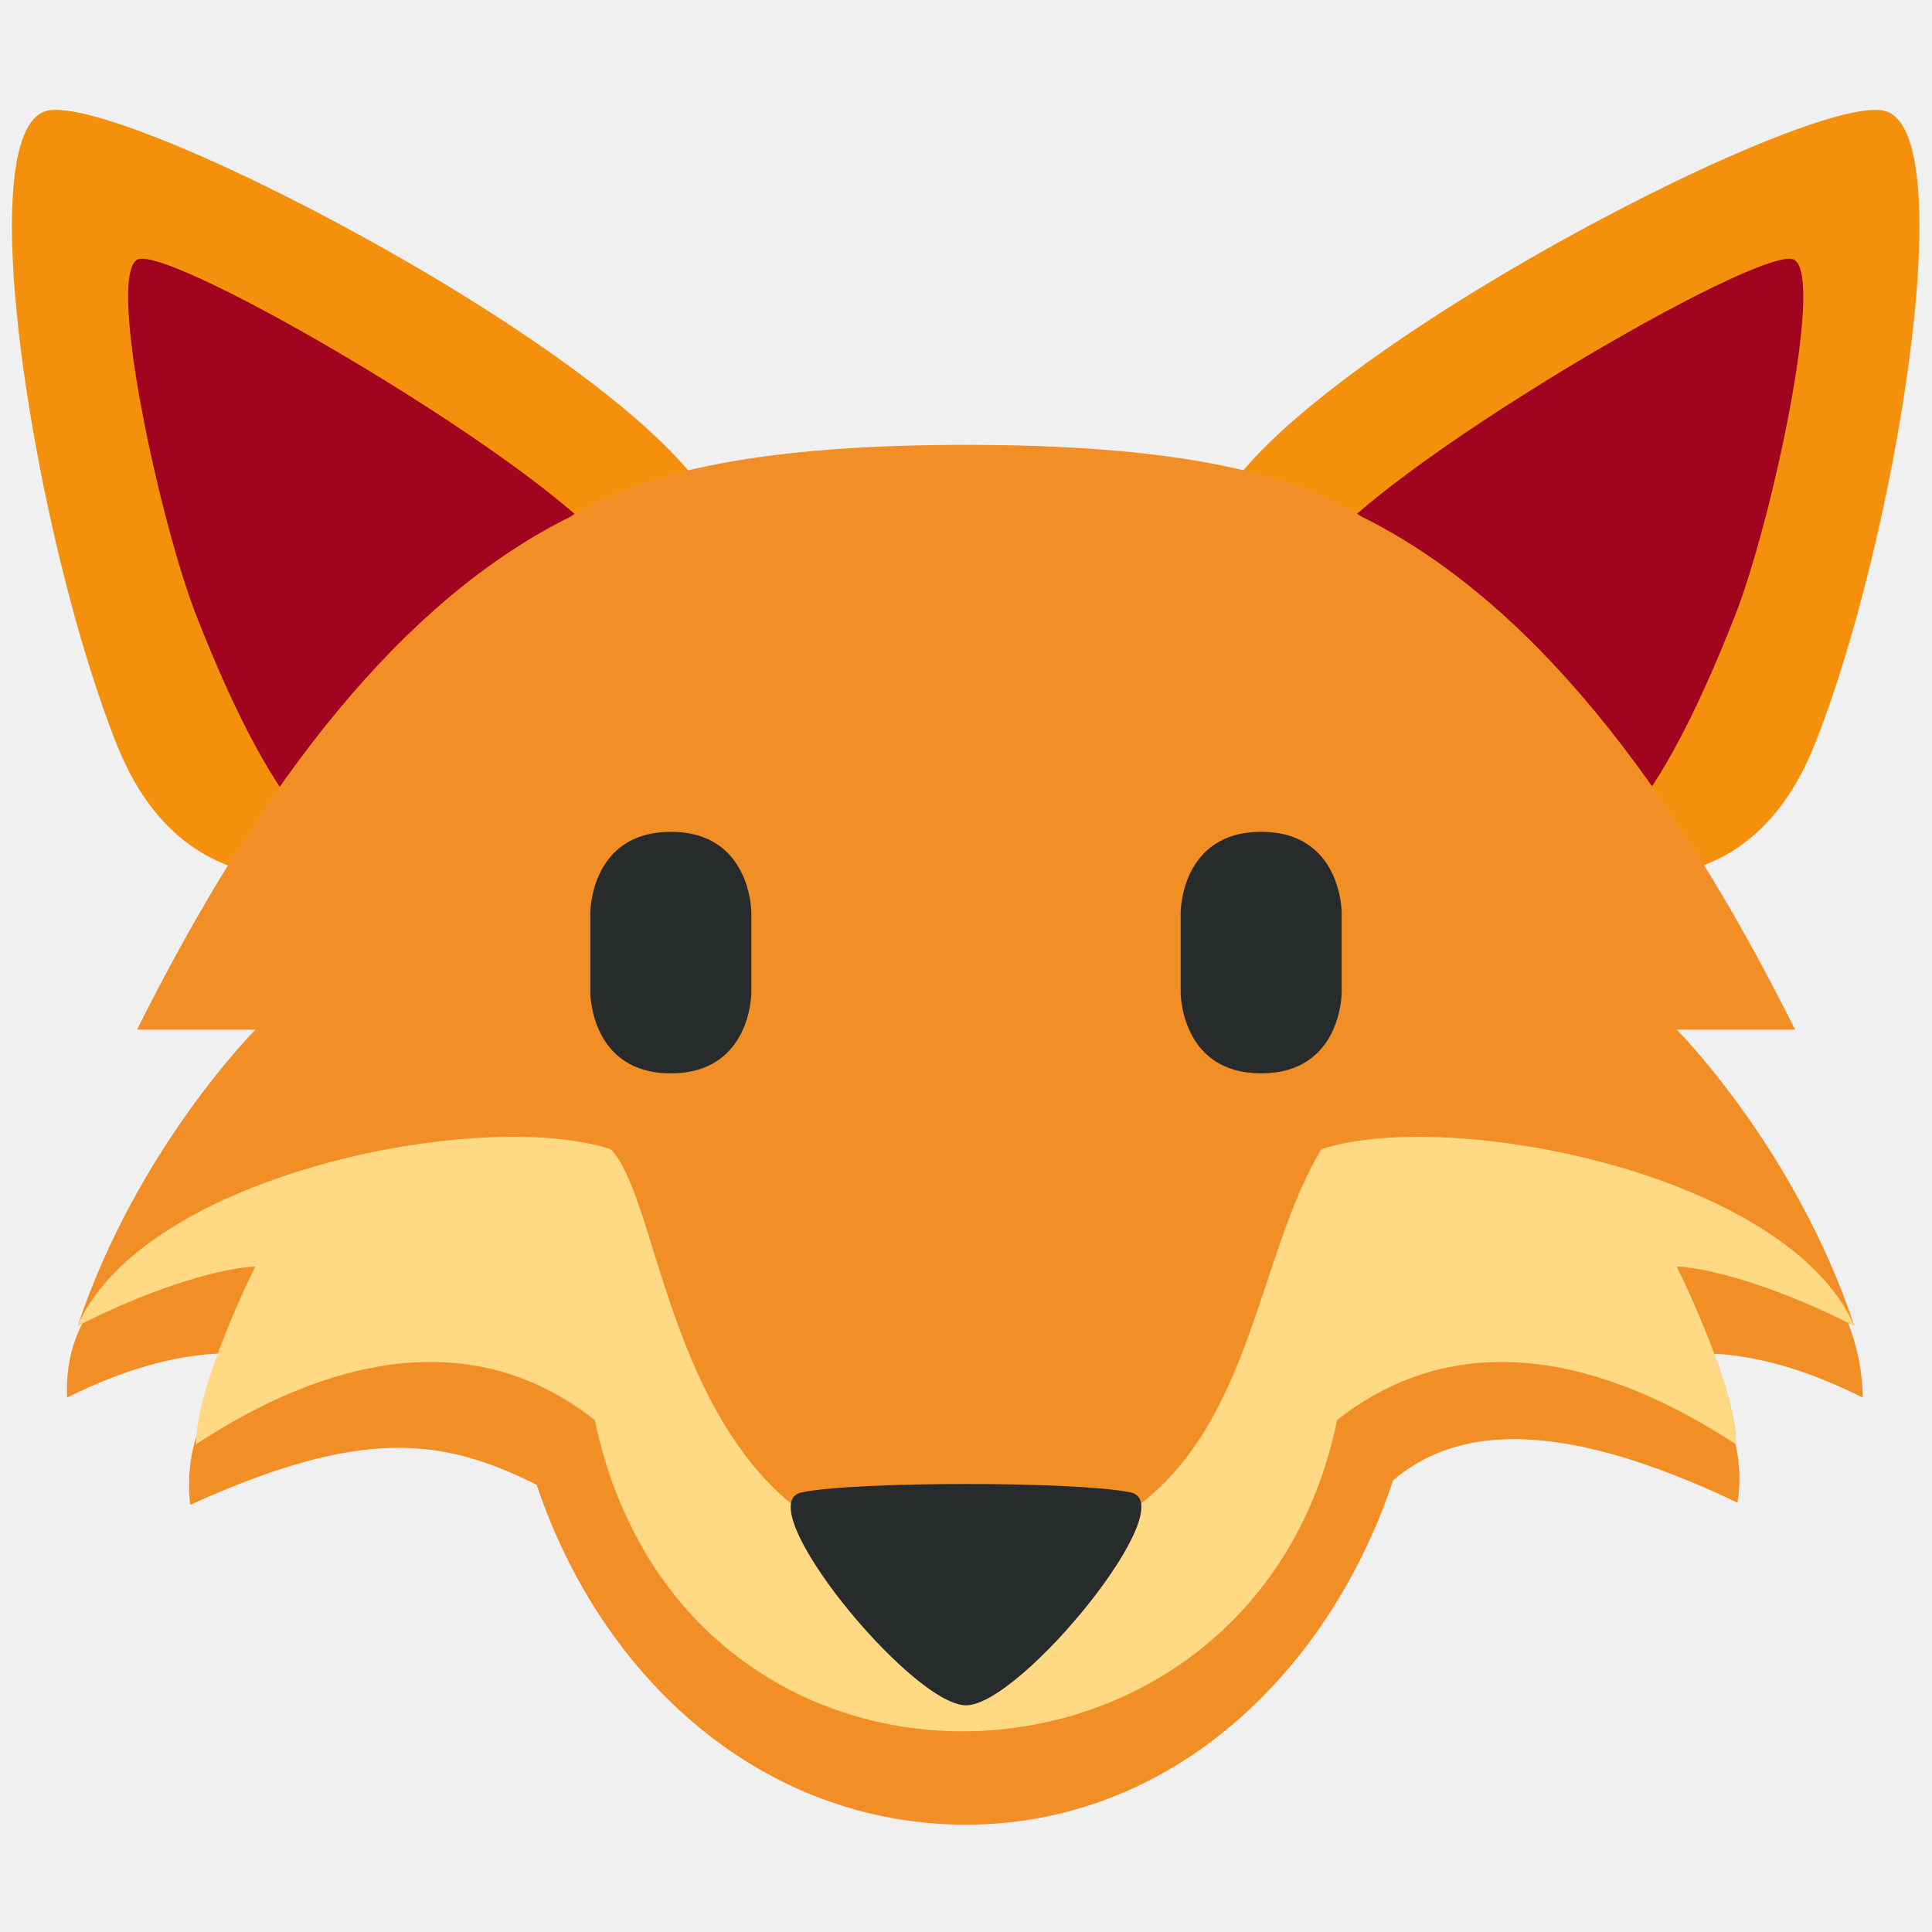
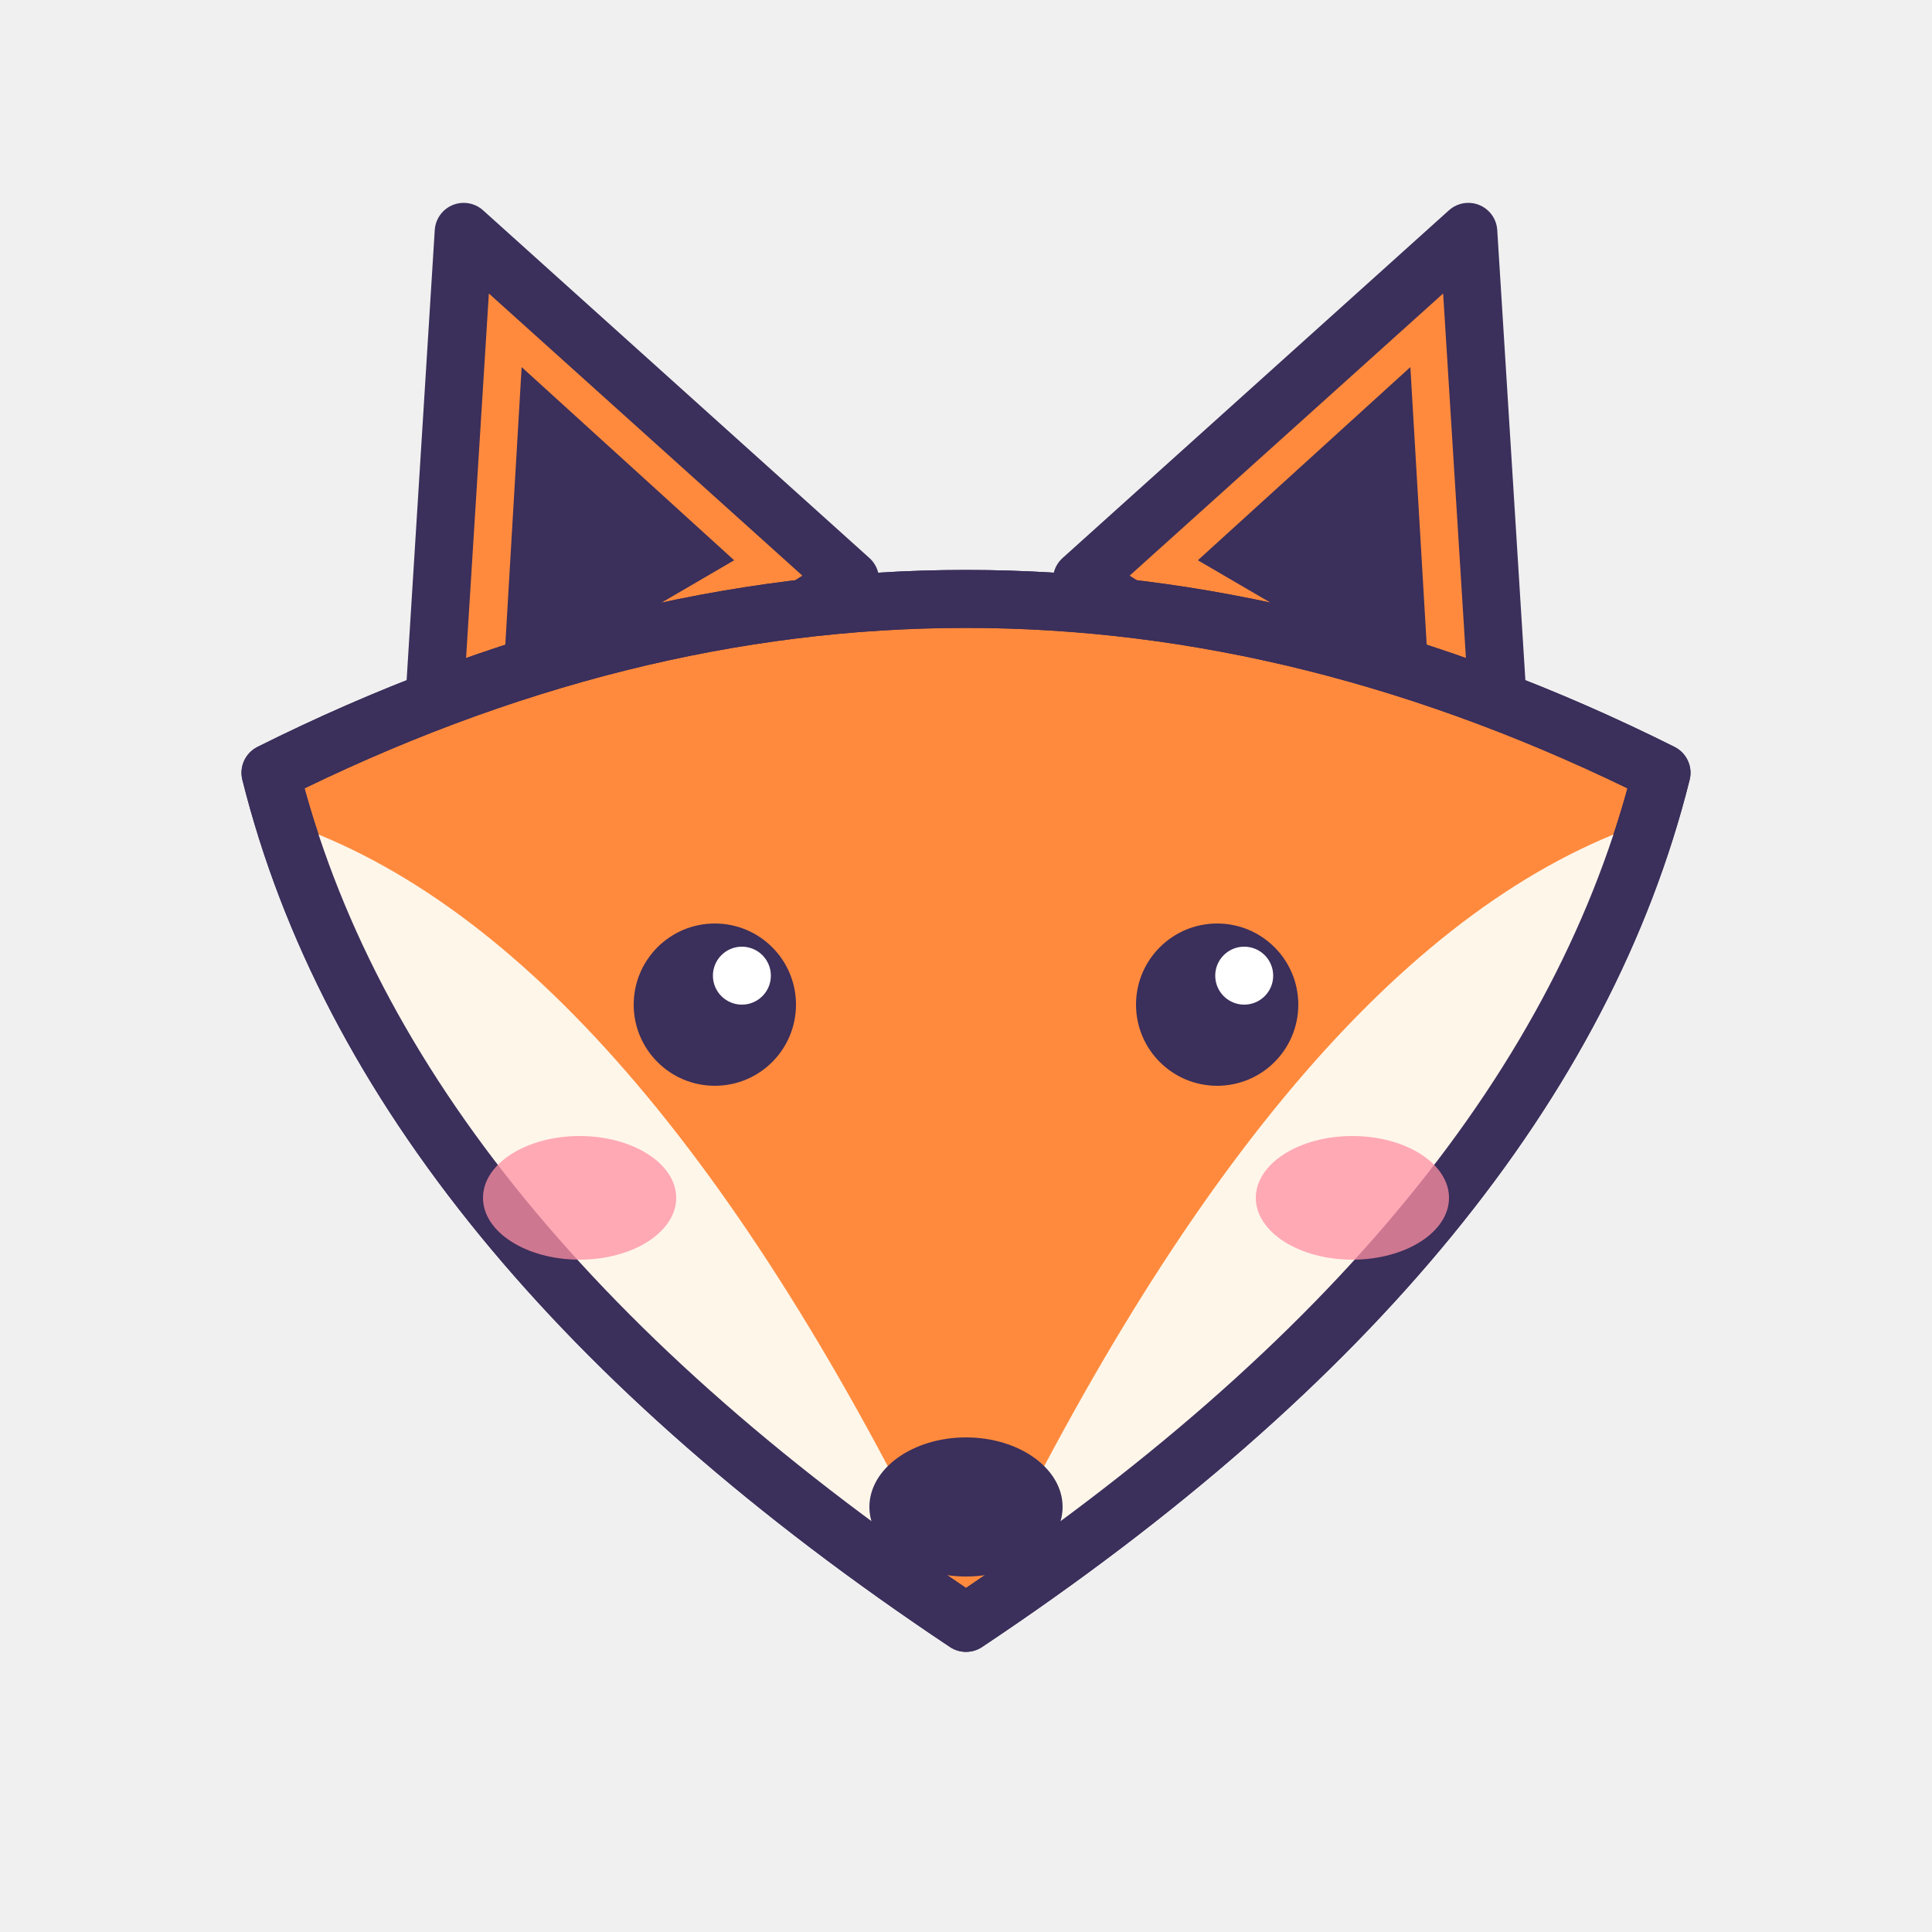
- <svg xmlns="http://www.w3.org/2000/svg" viewBox="0 0 36 36" preserveAspectRatio="xMidYMid meet">
-   <path fill="#F4900C" d="M13.431 9.802c.658 2.638-8.673 10.489-11.244 4.098C.696 10.197-.606 2.434.874 2.065c1.48-.368 11.9 5.098 12.557 7.737z" />
-   <path fill="#A0041E" d="M11.437 10.355c.96 1.538-1.831 4.561-3.368 5.522-1.538.961-2.899-.552-4.414-4.414-.662-1.689-1.666-6.27-1.103-6.622.562-.351 7.924 3.976 8.885 5.514z" />
-   <path fill="#F4900C" d="M22.557 9.802C21.9 12.441 31.23 20.291 33.802 13.9c1.49-3.703 2.792-11.466 1.312-11.835-1.48-.368-11.899 5.098-12.557 7.737z" />
-   <path fill="#A0041E" d="M24.552 10.355c-.96 1.538 1.831 4.561 3.368 5.522 1.537.961 2.898-.552 4.413-4.414.662-1.688 1.666-6.269 1.104-6.621-.563-.352-7.924 3.975-8.885 5.513z" />
-   <path fill="#F18F26" d="M32.347 26.912c0-.454-.188-1.091-.407-1.687.585.028 1.519.191 2.77.817-.008-.536-.118-.984-.273-1.393.041.02.075.034.116.055-1.103-3.31-3.309-5.517-3.309-5.517h2.206c-2.331-4.663-4.965-8.015-8.075-9.559-1.39-.873-3.688-1.338-7.373-1.339h-.003c-3.695 0-5.996.468-7.385 1.346-3.104 1.547-5.734 4.896-8.061 9.552H4.76s-2.207 2.206-3.311 5.517c.03-.015.055-.025.084-.04-.201.392-.307.847-.282 1.377 1.263-.632 2.217-.792 2.813-.818-.189.513-.343 1.044-.386 1.475-.123.371-.191.812-.135 1.343C6.75 26.584 8.25 26.792 10 27.667 11.213 31.29 14.206 34 18.001 34c3.793 0 6.746-2.794 7.958-6.416 1.458-1.25 3.708-.875 6.416.416.066-.414.036-.773-.036-1.093l.008.005z" />
-   <path fill="#FFD983" d="M31.243 23.601c.006 0 1.108.003 3.309 1.103-1.249-2.839-7.525-4.07-9.931-3.291-1.171 1.954-1.281 5.003-3.383 6.622-1.741 1.431-4.713 1.458-6.479 0-2.345-1.924-2.559-5.813-3.382-6.622-2.407-.781-8.681.454-9.931 3.291 2.201-1.101 3.304-1.103 3.309-1.103 0 .001-1.103 2.208-1.103 3.311l.001-.001v.001c2.398-1.573 5.116-2.271 7.429-.452 1.666 7.921 12.293 7.545 13.833 0 2.314-1.818 5.03-1.122 7.429.452v-.001l.001.001c.002-1.103-1.101-3.311-1.102-3.311z" />
-   <path fill="#272B2B" d="M11 17s0-1.5 1.5-1.5S14 17 14 17v1.5s0 1.5-1.5 1.5-1.5-1.5-1.5-1.5V17zm11 0s0-1.5 1.5-1.5S25 17 25 17v1.5s0 1.5-1.5 1.5-1.5-1.5-1.5-1.5V17zm-7.061 10.808c-1.021.208 2.041 3.968 3.062 3.968 1.02 0 4.082-3.76 3.062-3.968-1.021-.208-5.103-.208-6.124 0z" />
+ <svg xmlns="http://www.w3.org/2000/svg" viewBox="0 0 100 100" data-bare="1">
+   <path d="M22 44 L24 12 L44 30Z" fill="#FF8A3D" stroke="#3B2F5B" stroke-width="3" stroke-linejoin="round" stroke-linecap="round" />
+   <path d="M26 36 L27 19 L38 29Z" fill="#3B2F5B" />
+   <g transform="matrix(-1 0 0 1 100 0)">
+     <path d="M22 44 L24 12 L44 30Z" fill="#FF8A3D" stroke="#3B2F5B" stroke-width="3" stroke-linejoin="round" stroke-linecap="round" />
+     <path d="M26 36 L27 19 L38 29Z" fill="#3B2F5B" />
+   </g>
+   <path d="M14 40 Q50 22 86 40 Q80 64 50 84 Q20 64 14 40Z" fill="#FF8A3D" stroke="#3B2F5B" stroke-width="3" stroke-linejoin="round" stroke-linecap="round" />
+   <path d="M16 43 Q34 50 50 84 Q26 70 16 43Z" fill="#FFF6EA" />
+   <g transform="matrix(-1 0 0 1 100 0)">
+     <path d="M16 43 Q34 50 50 84 Q26 70 16 43Z" fill="#FFF6EA" />
+   </g>
+   <path d="M14 40 Q50 22 86 40 Q80 64 50 84 Q20 64 14 40Z" fill="none" stroke="#3B2F5B" stroke-width="3" stroke-linejoin="round" stroke-linecap="round" />
+   <circle cx="37" cy="52" r="4.2" fill="#3B2F5B" />
+   <circle cx="38.4" cy="50.5" r="1.5" fill="#fff" />
+   <circle cx="63" cy="52" r="4.2" fill="#3B2F5B" />
+   <circle cx="64.4" cy="50.5" r="1.5" fill="#fff" />
+   <ellipse cx="30" cy="62" rx="5" ry="3.2" fill="#FF8FA3" opacity=".75" />
+   <ellipse cx="70" cy="62" rx="5" ry="3.2" fill="#FF8FA3" opacity=".75" />
+   <ellipse cx="50" cy="78" rx="5" ry="3.6" fill="#3B2F5B" />
</svg>
